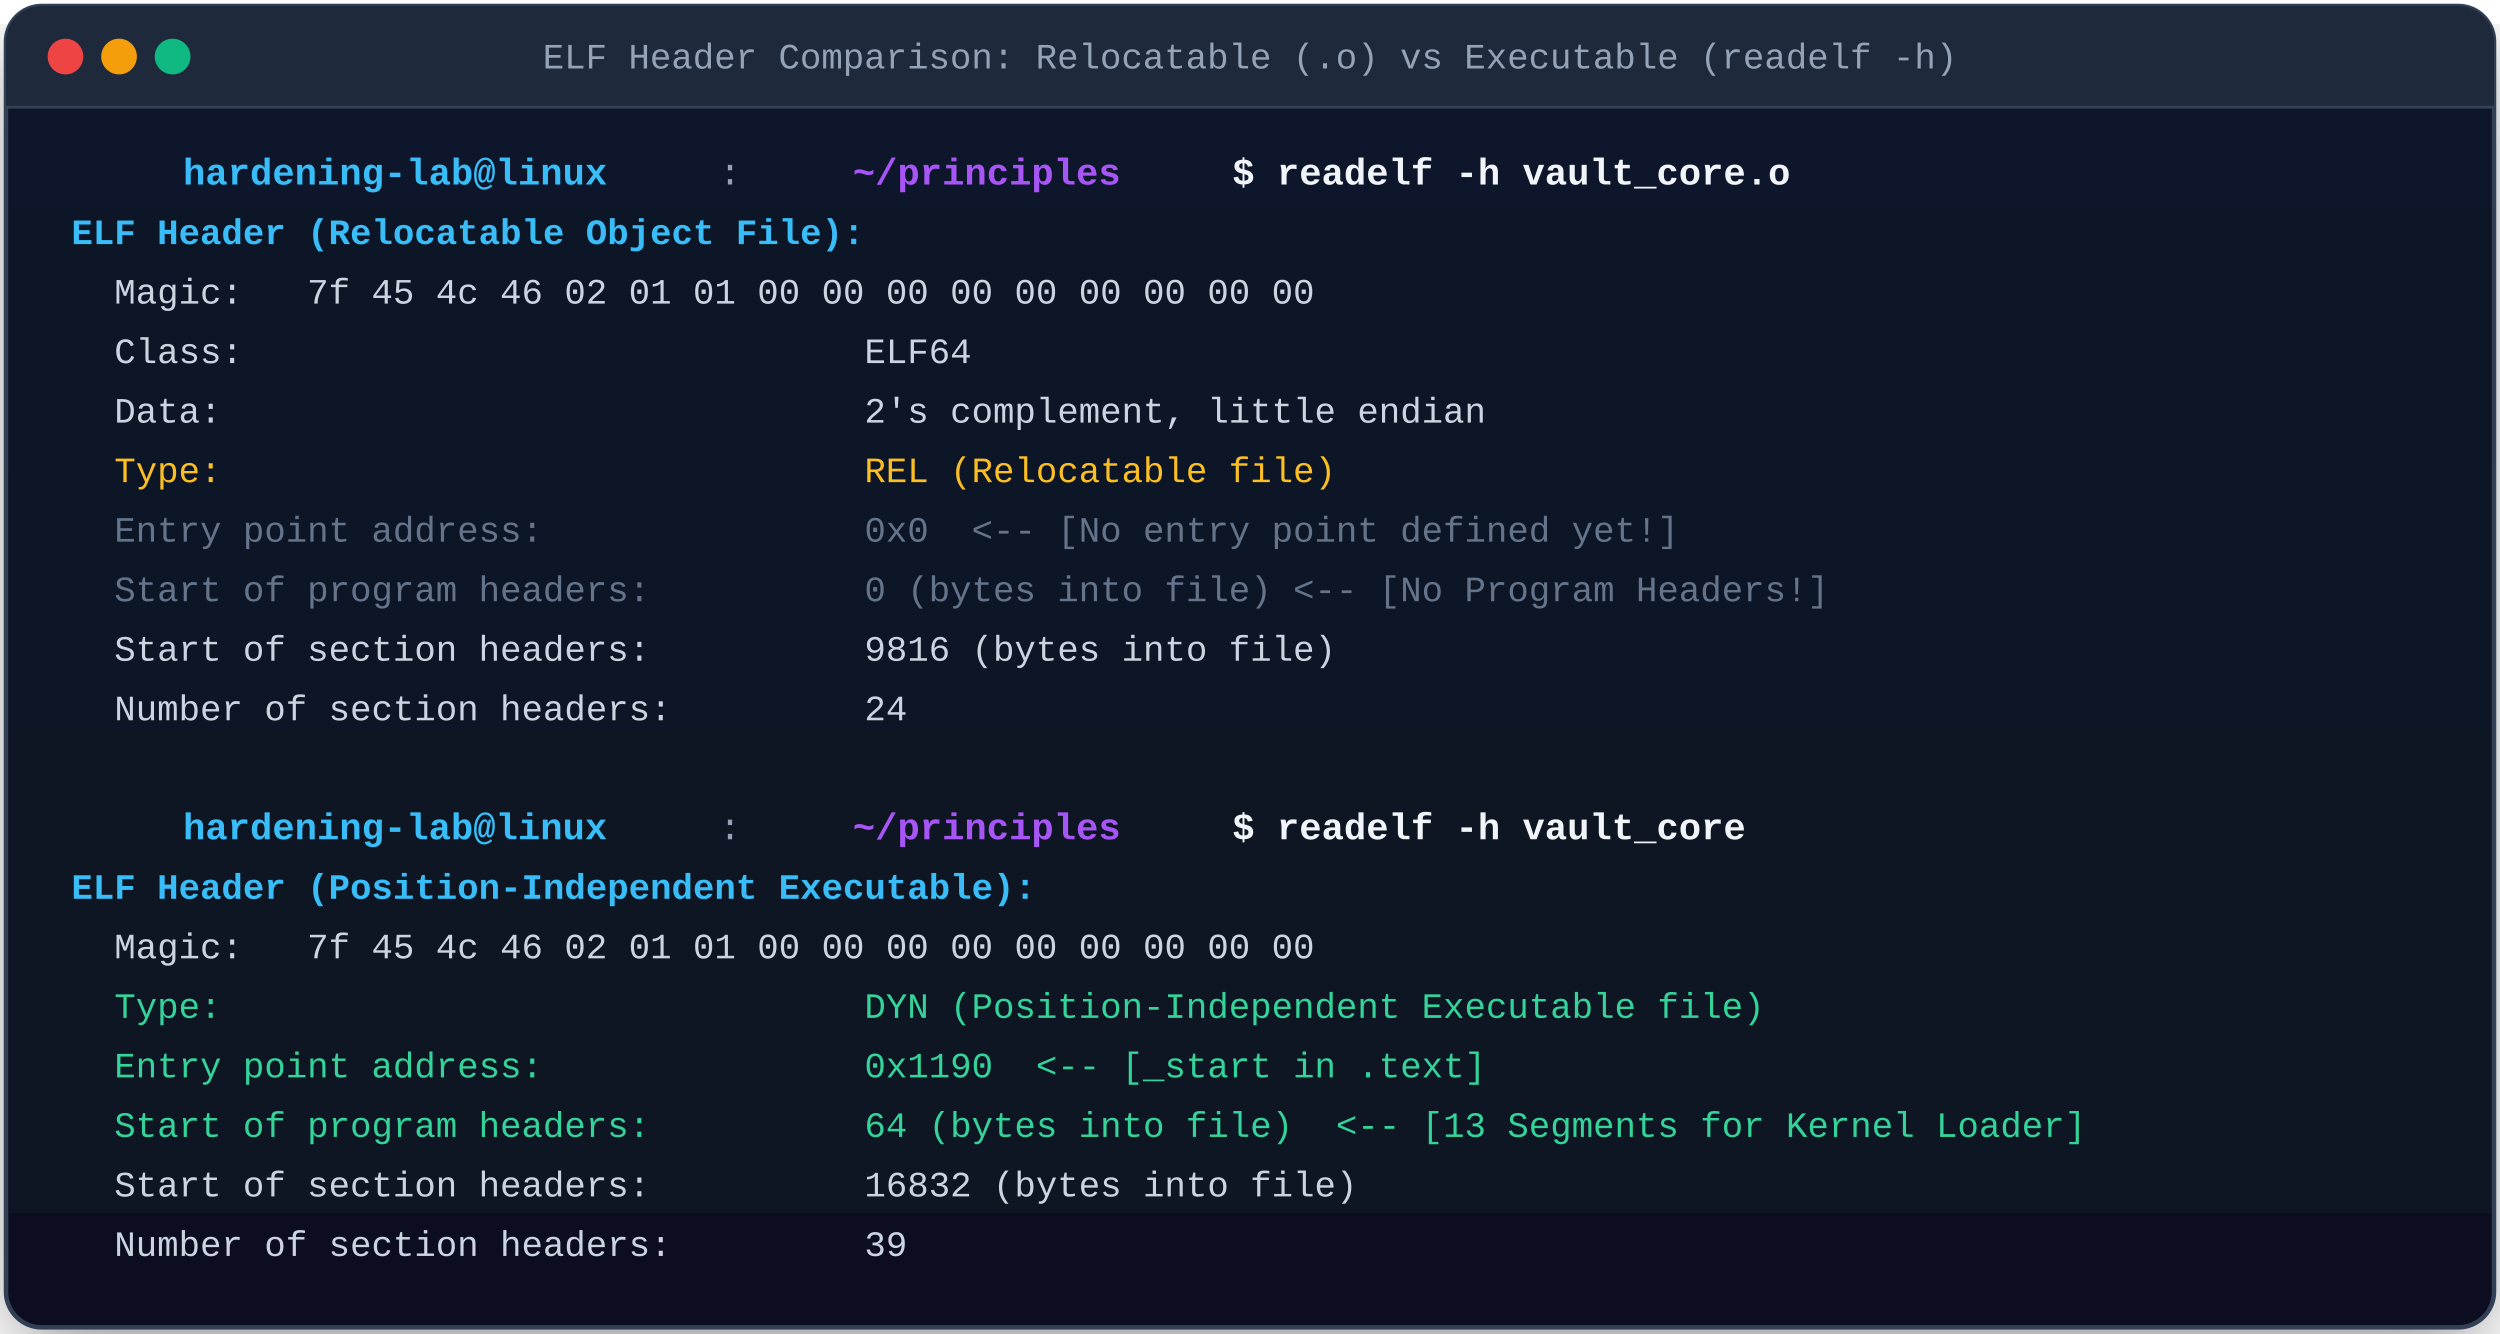
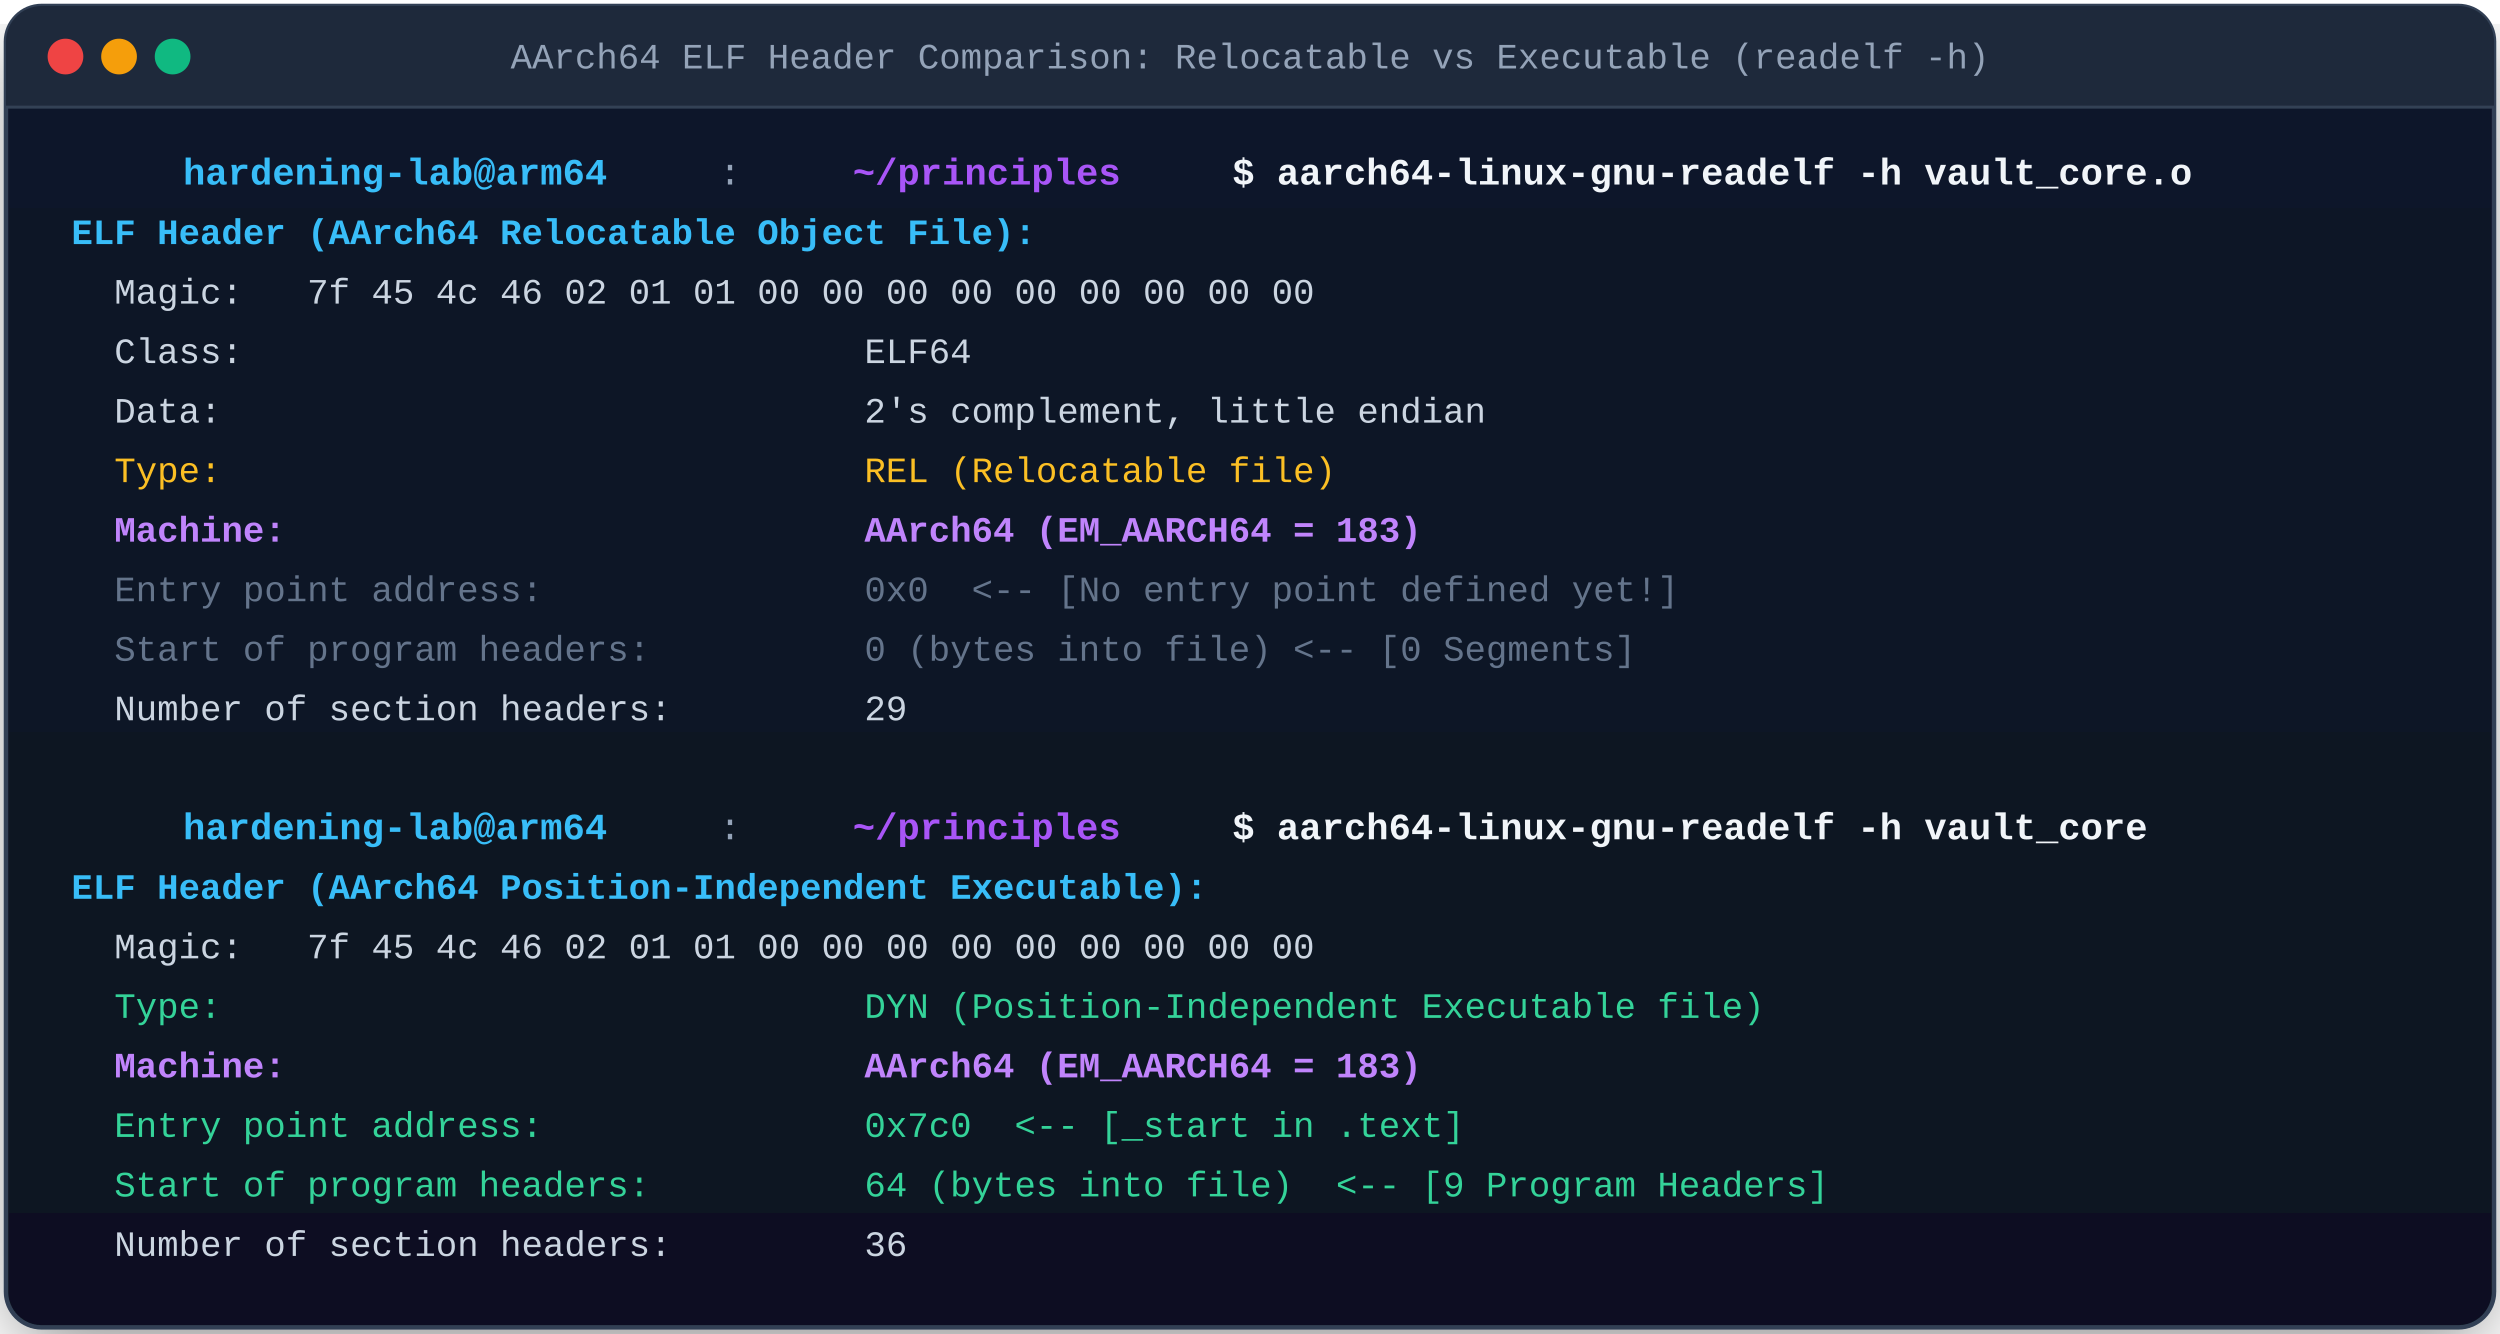
<svg xmlns="http://www.w3.org/2000/svg" viewBox="0 0 840 448" width="100%" height="448" style="background: transparent; font-family: ui-monospace, SFMono-Regular, Menlo, Monaco, Consolas, 'Liberation Mono', monospace;">
  <defs>
    <linearGradient id="termGrad" x1="0%" y1="0%" x2="0%" y2="100%">
      <stop offset="0%" stop-color="#0f172a" />
      <stop offset="100%" stop-color="#0b1120" />
    </linearGradient>
    <filter id="shadow" x="-4%" y="-4%" width="108%" height="108%" filterUnits="userSpaceOnUse">
      <feDropShadow dx="0" dy="8" stdDeviation="16" flood-color="#000000" flood-opacity="0.5" />
    </filter>
  </defs>
  <rect x="2" y="2" width="836" height="444" rx="12" fill="url(#termGrad)" stroke="#334155" stroke-width="1.5" filter="url(#shadow)" />
  <path d="M 2 14 C 2 7.37 7.37 2 14 2 L 826 2 C 832.63 2 838 7.37 838 14 L 838 36 L 2 36 Z" fill="#1e293b" />
  <line x1="2" y1="36" x2="838" y2="36" stroke="#334155" stroke-width="1" />
  <circle cx="22" cy="19" r="6" fill="#ef4444" />
  <circle cx="40" cy="19" r="6" fill="#f59e0b" />
  <circle cx="58" cy="19" r="6" fill="#10b981" />
-   <text x="420.0" y="23" text-anchor="middle" fill="#94a3b8" font-size="12" font-weight="500">ELF Header Comparison: Relocatable (.o) vs Executable (readelf -h)</text>
+   <text x="420.0" y="23" text-anchor="middle" fill="#94a3b8" font-size="12" font-weight="500">AArch64 ELF Header Comparison: Relocatable vs Executable (readelf -h)</text>
  <text x="24" y="62" font-size="12.5" xml:space="preserve">
-     <tspan fill="#38bdf8" font-weight="bold">hardening-lab@linux</tspan>
+     <tspan fill="#38bdf8" font-weight="bold">hardening-lab@arm64</tspan>
    <tspan fill="#94a3b8">:</tspan>
    <tspan fill="#a855f7" font-weight="bold">~/principles</tspan>
-     <tspan fill="#f1f5f9" font-weight="bold">$ readelf -h vault_core.o</tspan>
+     <tspan fill="#f1f5f9" font-weight="bold">$ aarch64-linux-gnu-readelf -h vault_core.o</tspan>
  </text>
-   <text x="24" y="82" fill="#38bdf8" font-size="12" font-weight="bold" xml:space="preserve">ELF Header (Relocatable Object File):</text>
+   <text x="24" y="82" fill="#38bdf8" font-size="12" font-weight="bold" xml:space="preserve">ELF Header (AArch64 Relocatable Object File):</text>
  <text x="24" y="102" fill="#cbd5e1" font-size="12" xml:space="preserve">  Magic:   7f 45 4c 46 02 01 01 00 00 00 00 00 00 00 00 00</text>
  <text x="24" y="122" fill="#cbd5e1" font-size="12" xml:space="preserve">  Class:                             ELF64</text>
  <text x="24" y="142" fill="#cbd5e1" font-size="12" xml:space="preserve">  Data:                              2's complement, little endian</text>
  <text x="24" y="162" fill="#fbbf24" font-size="12" xml:space="preserve">  Type:                              REL (Relocatable file)</text>
-   <text x="24" y="182" fill="#64748b" font-size="12" xml:space="preserve">  Entry point address:               0x0  &lt;-- [No entry point defined yet!]</text>
-   <text x="24" y="202" fill="#64748b" font-size="12" xml:space="preserve">  Start of program headers:          0 (bytes into file) &lt;-- [No Program Headers!]</text>
-   <text x="24" y="222" fill="#cbd5e1" font-size="12" xml:space="preserve">  Start of section headers:          9816 (bytes into file)</text>
-   <text x="24" y="242" fill="#cbd5e1" font-size="12" xml:space="preserve">  Number of section headers:         24</text>
+   <text x="24" y="182" fill="#c084fc" font-size="12" font-weight="bold" xml:space="preserve">  Machine:                           AArch64 (EM_AARCH64 = 183)</text>
+   <text x="24" y="202" fill="#64748b" font-size="12" xml:space="preserve">  Entry point address:               0x0  &lt;-- [No entry point defined yet!]</text>
+   <text x="24" y="222" fill="#64748b" font-size="12" xml:space="preserve">  Start of program headers:          0 (bytes into file) &lt;-- [0 Segments]</text>
+   <text x="24" y="242" fill="#cbd5e1" font-size="12" xml:space="preserve">  Number of section headers:         29</text>
  <text x="24" y="282" font-size="12.5" xml:space="preserve">
-     <tspan fill="#38bdf8" font-weight="bold">hardening-lab@linux</tspan>
+     <tspan fill="#38bdf8" font-weight="bold">hardening-lab@arm64</tspan>
    <tspan fill="#94a3b8">:</tspan>
    <tspan fill="#a855f7" font-weight="bold">~/principles</tspan>
-     <tspan fill="#f1f5f9" font-weight="bold">$ readelf -h vault_core</tspan>
+     <tspan fill="#f1f5f9" font-weight="bold">$ aarch64-linux-gnu-readelf -h vault_core</tspan>
  </text>
-   <text x="24" y="302" fill="#38bdf8" font-size="12" font-weight="bold" xml:space="preserve">ELF Header (Position-Independent Executable):</text>
+   <text x="24" y="302" fill="#38bdf8" font-size="12" font-weight="bold" xml:space="preserve">ELF Header (AArch64 Position-Independent Executable):</text>
  <text x="24" y="322" fill="#cbd5e1" font-size="12" xml:space="preserve">  Magic:   7f 45 4c 46 02 01 01 00 00 00 00 00 00 00 00 00</text>
  <text x="24" y="342" fill="#34d399" font-size="12" xml:space="preserve">  Type:                              DYN (Position-Independent Executable file)</text>
-   <text x="24" y="362" fill="#34d399" font-size="12" xml:space="preserve">  Entry point address:               0x1190  &lt;-- [_start in .text]</text>
-   <text x="24" y="382" fill="#34d399" font-size="12" xml:space="preserve">  Start of program headers:          64 (bytes into file)  &lt;-- [13 Segments for Kernel Loader]</text>
-   <text x="24" y="402" fill="#cbd5e1" font-size="12" xml:space="preserve">  Start of section headers:          16832 (bytes into file)</text>
-   <text x="24" y="422" fill="#cbd5e1" font-size="12" xml:space="preserve">  Number of section headers:         39</text>
+   <text x="24" y="362" fill="#c084fc" font-size="12" font-weight="bold" xml:space="preserve">  Machine:                           AArch64 (EM_AARCH64 = 183)</text>
+   <text x="24" y="382" fill="#34d399" font-size="12" xml:space="preserve">  Entry point address:               0x7c0  &lt;-- [_start in .text]</text>
+   <text x="24" y="402" fill="#34d399" font-size="12" xml:space="preserve">  Start of program headers:          64 (bytes into file)  &lt;-- [9 Program Headers]</text>
+   <text x="24" y="422" fill="#cbd5e1" font-size="12" xml:space="preserve">  Number of section headers:         36</text>
</svg>
